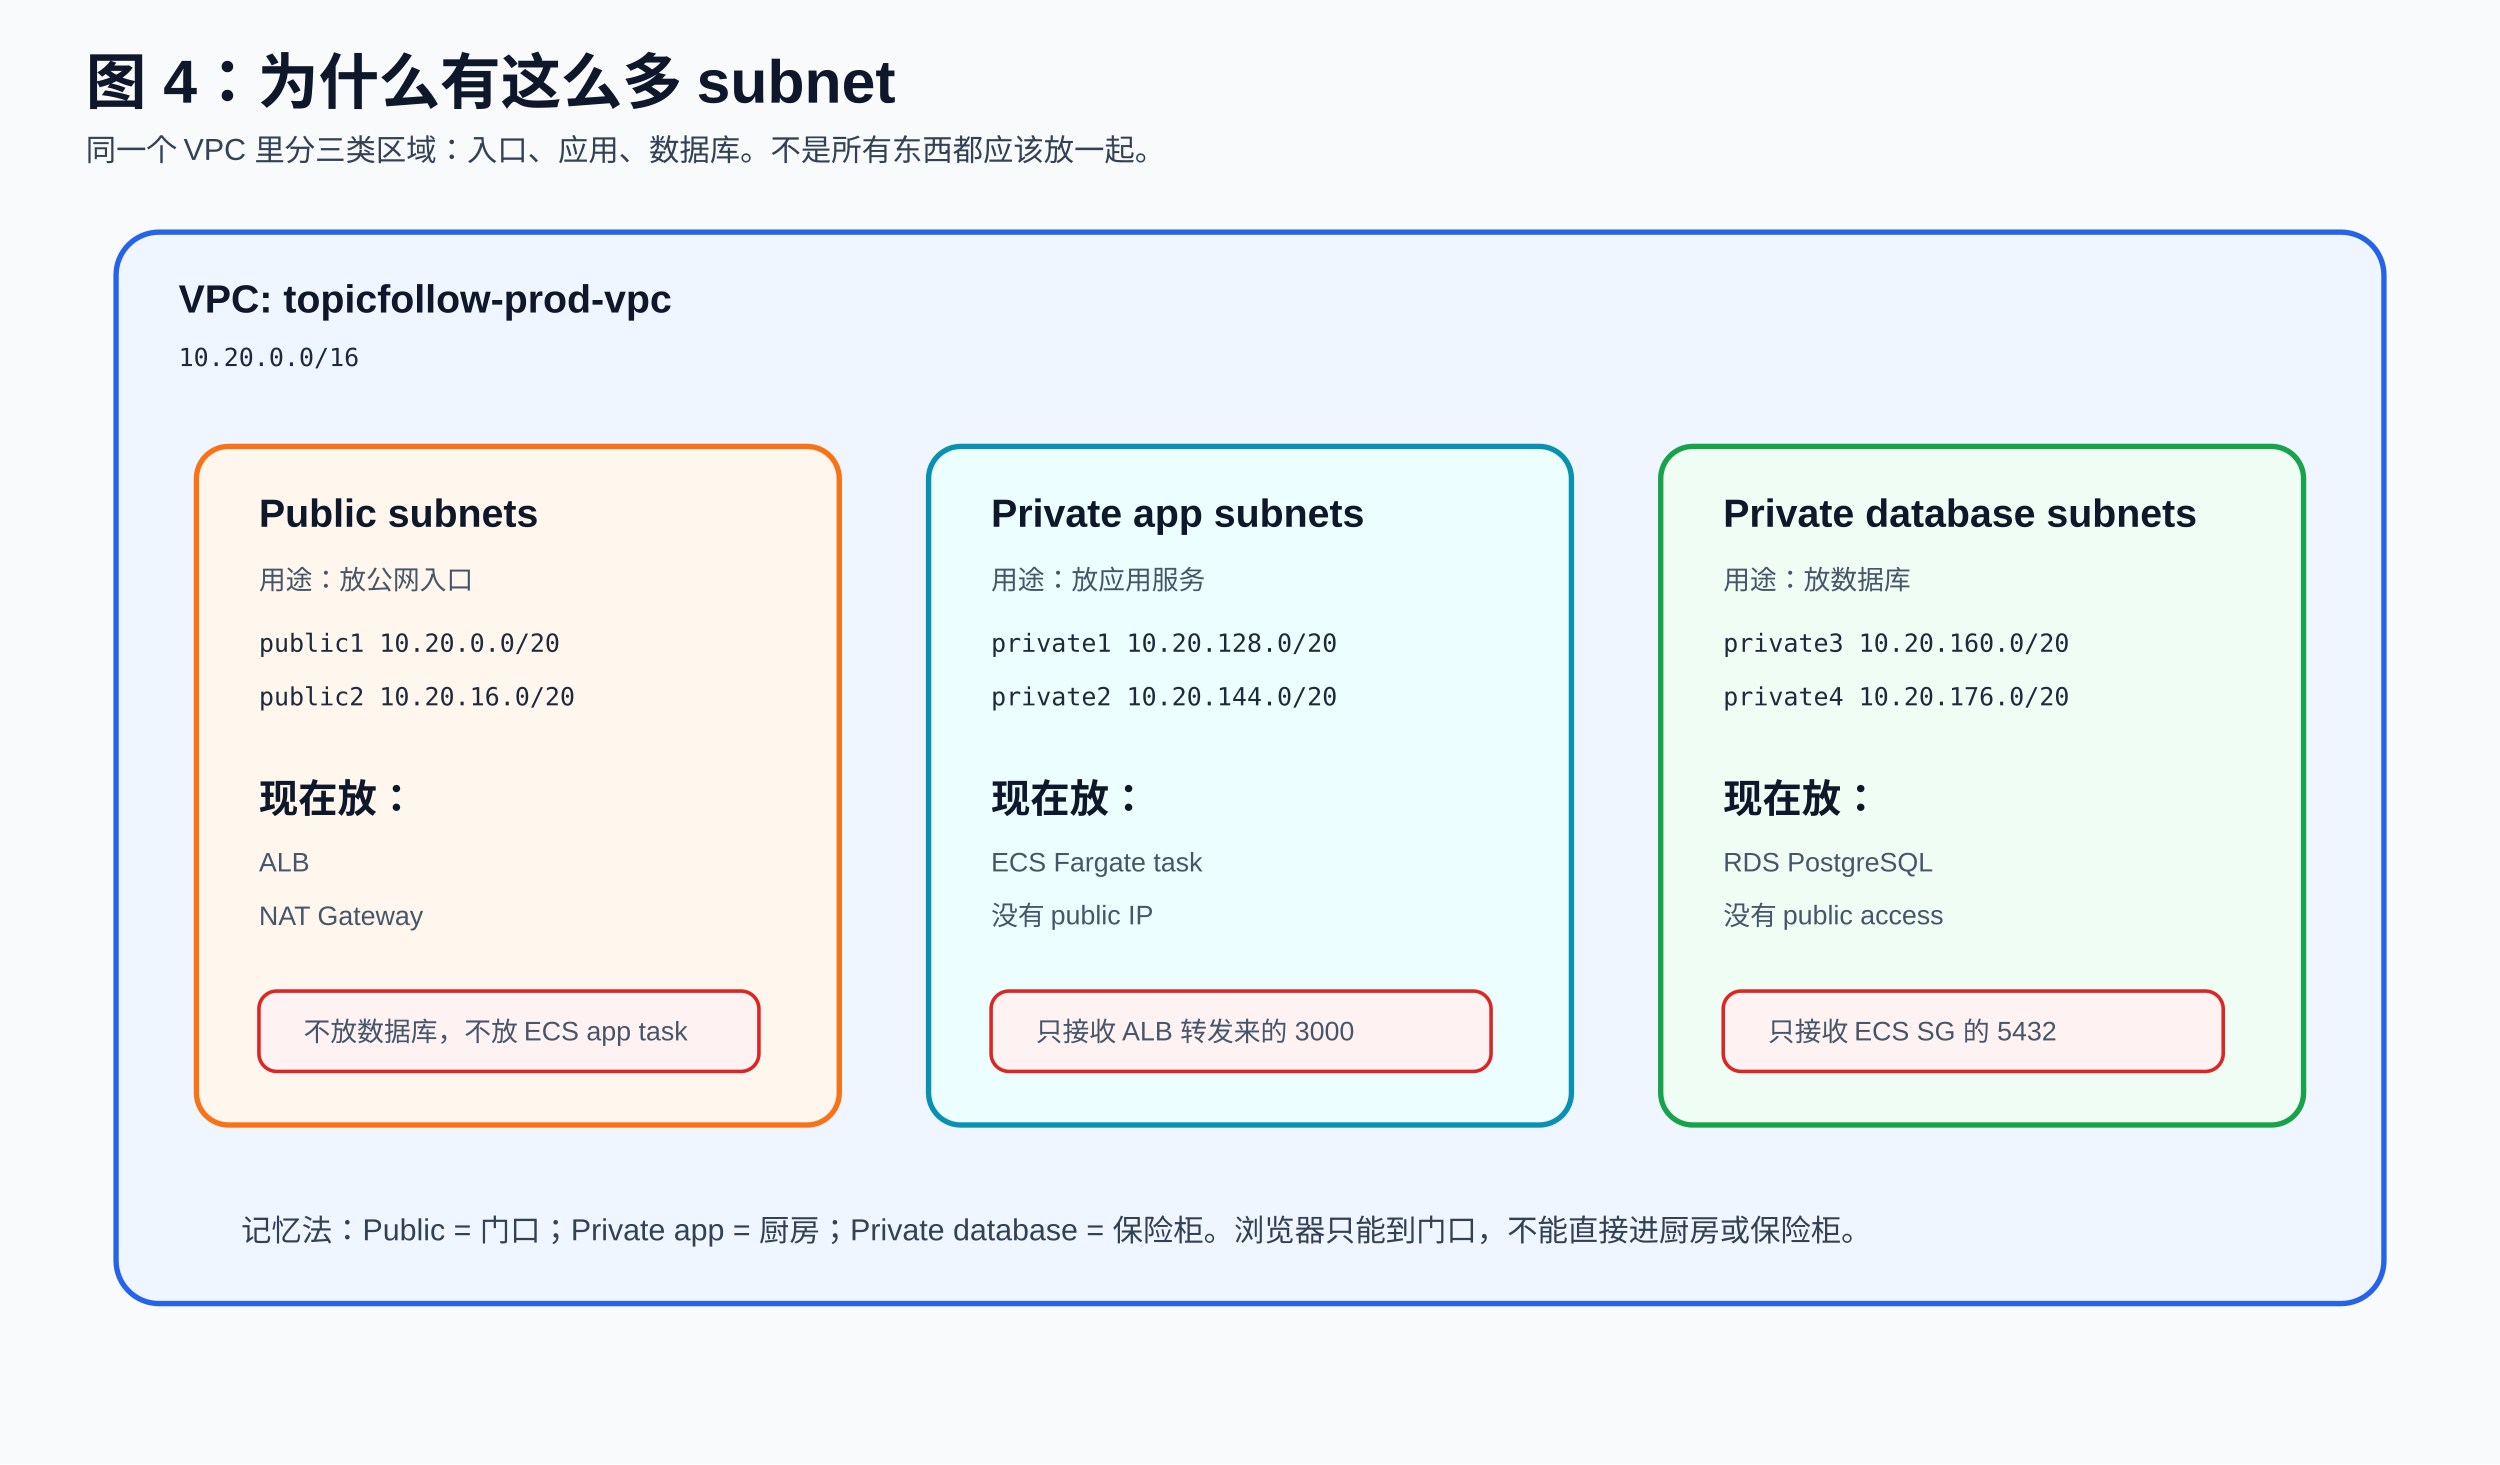
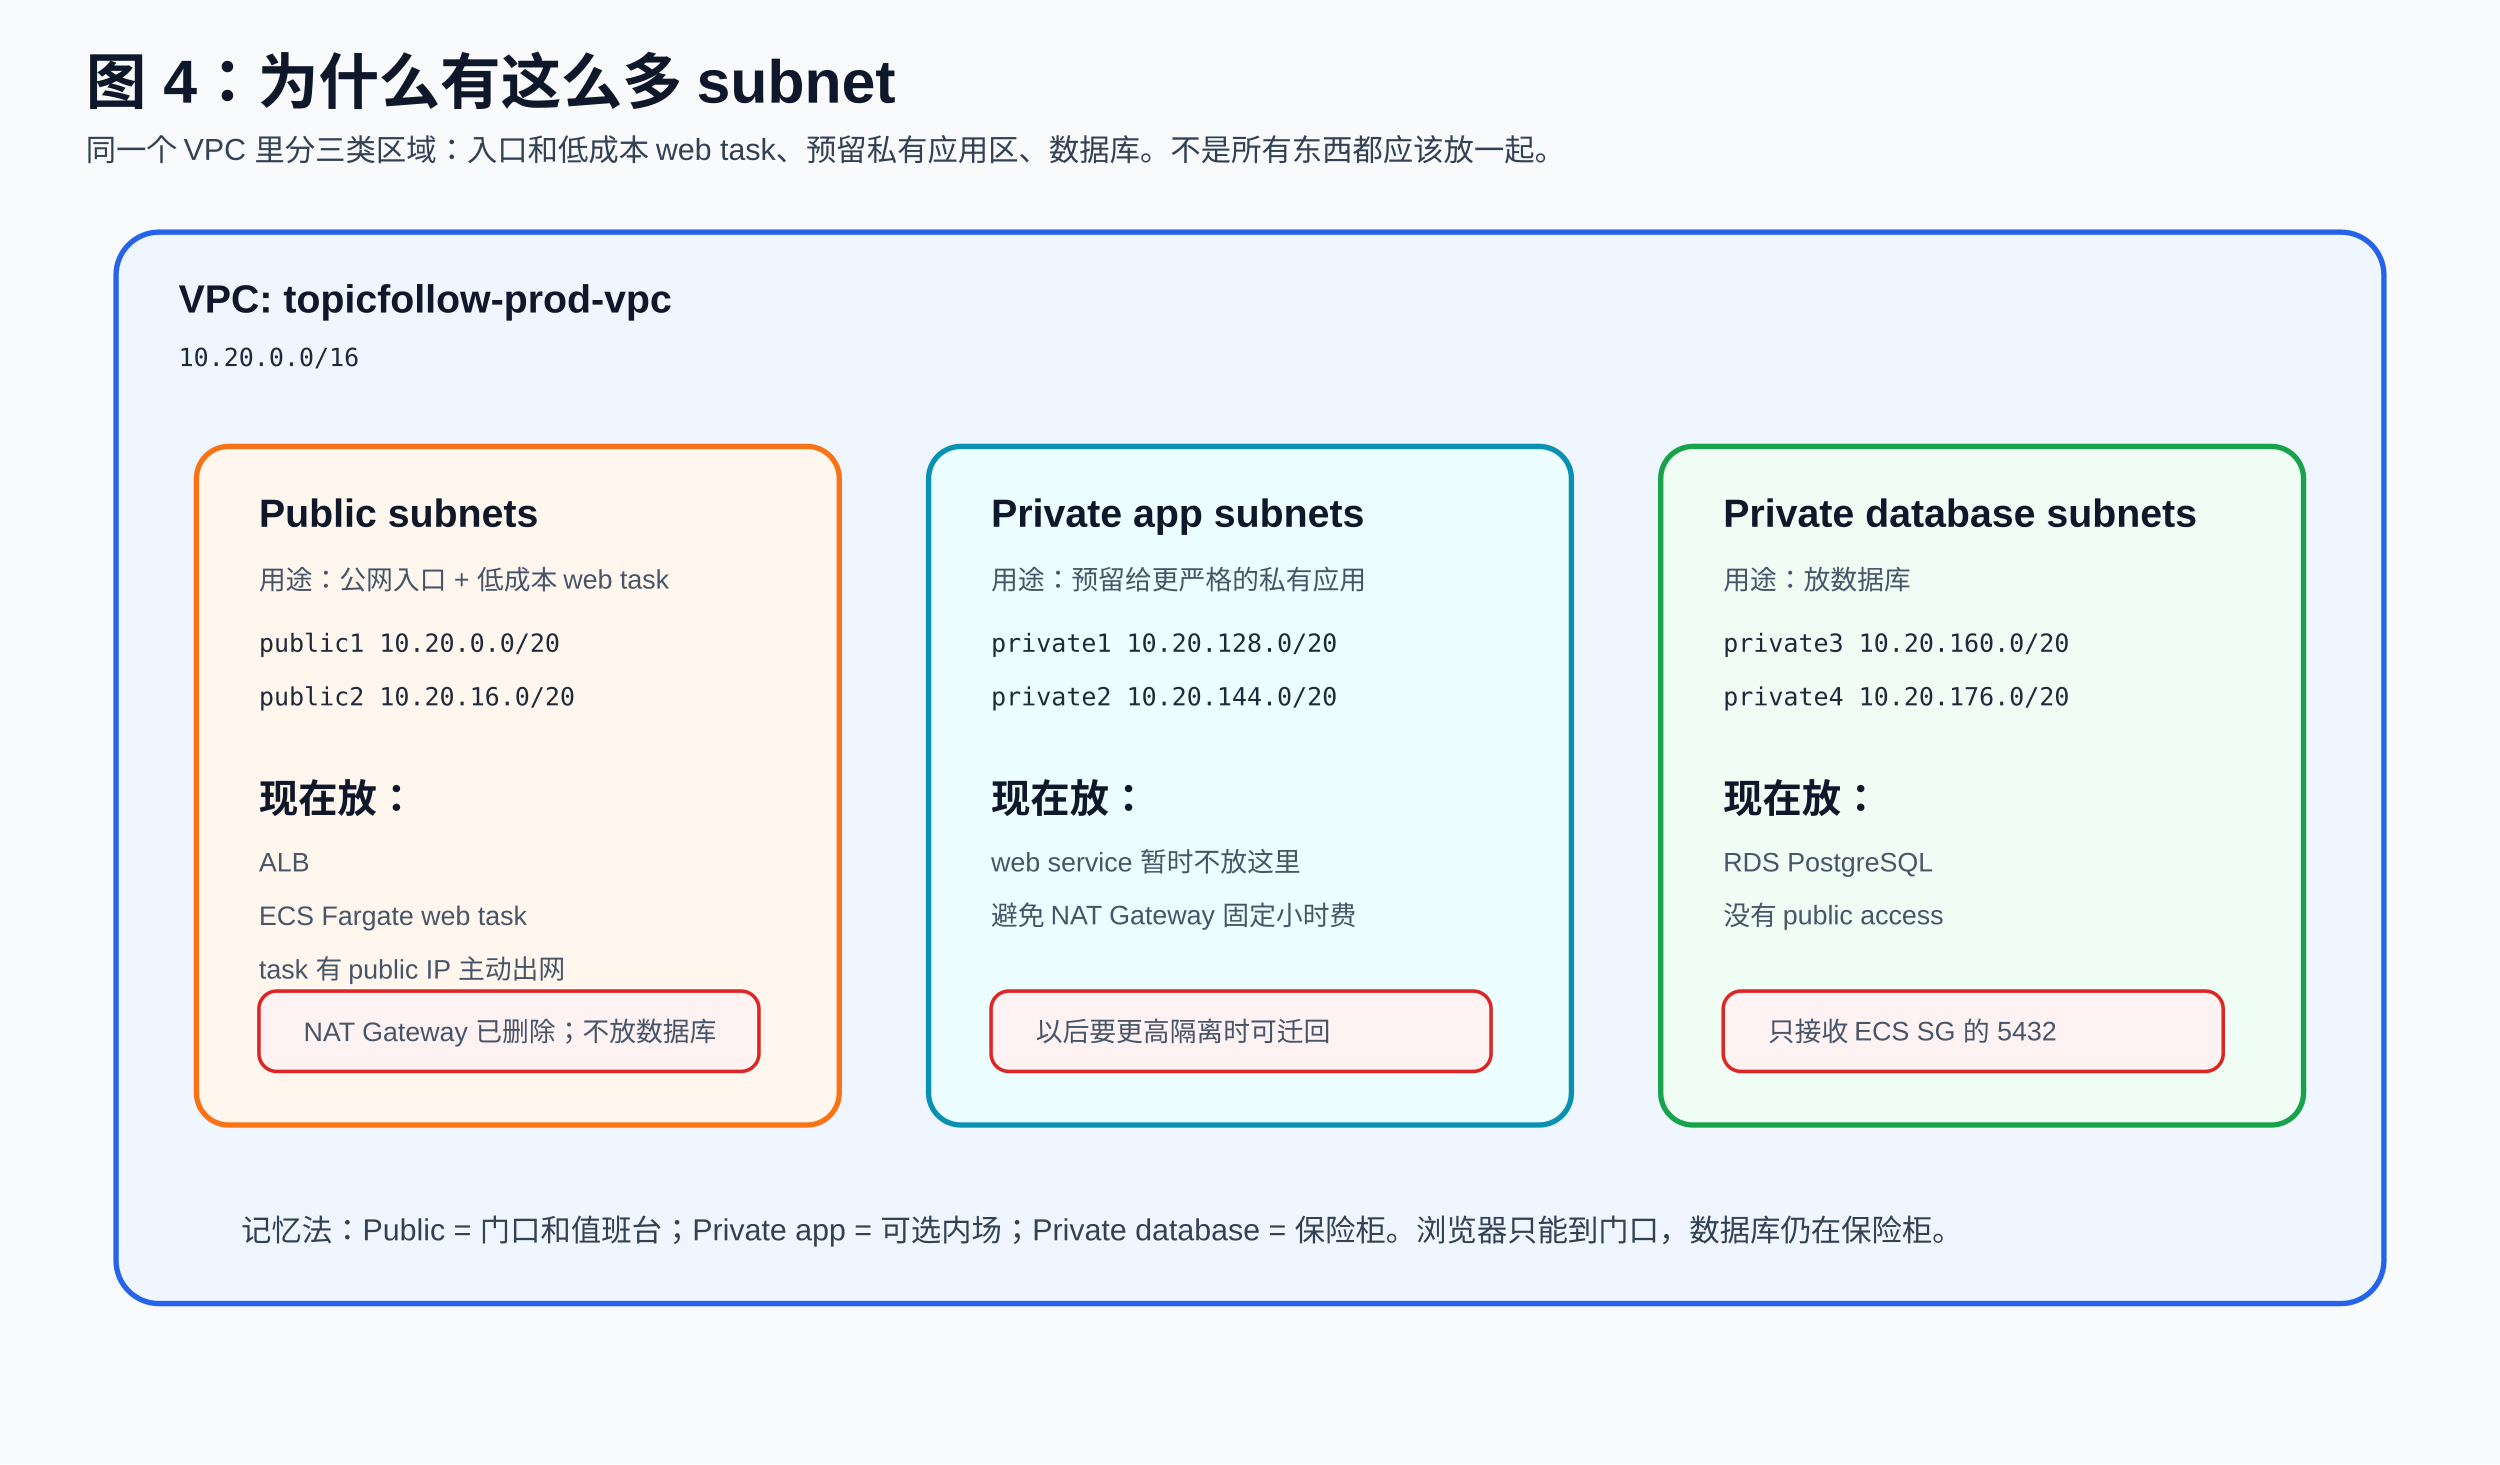
<svg xmlns="http://www.w3.org/2000/svg" width="1400" height="820" viewBox="0 0 1400 820" role="img" aria-labelledby="title desc">
  <defs>
    <style>
      .bg{fill:#f8fafc}.vpc{fill:#eff6ff;stroke:#2563eb;stroke-width:3}.pub{fill:#fff7ed;stroke:#f97316;stroke-width:3}
      .app{fill:#ecfeff;stroke:#0891b2;stroke-width:3}.db{fill:#f0fdf4;stroke:#16a34a;stroke-width:3}
      .title{font:700 34px Arial,sans-serif;fill:#0f172a}.h{font:700 22px Arial,sans-serif;fill:#0f172a}
      .t{font:17px Arial,sans-serif;fill:#334155}.s{font:15px Arial,sans-serif;fill:#475569}.m{font:14px Consolas,monospace;fill:#1e293b}
      .no{fill:#fef2f2;stroke:#dc2626;stroke-width:2}
    </style>
  </defs>
  <rect class="bg" width="1400" height="820" />
  <text class="title" x="48" y="58">图 4：为什么有这么多 subnet</text>
-   <text class="t" x="48" y="90">同一个 VPC 里分三类区域：入口、应用、数据库。不是所有东西都应该放一起。</text>
+   <text class="t" x="48" y="90">同一个 VPC 里分三类区域：入口和低成本 web task、预留私有应用区、数据库。不是所有东西都应该放一起。</text>
  <rect class="vpc" x="65" y="130" width="1270" height="600" rx="24" />
  <text class="h" x="100" y="175">VPC: topicfollow-prod-vpc</text>
  <text class="m" x="100" y="205">10.20.0.0/16</text>
  <rect class="pub" x="110" y="250" width="360" height="380" rx="18" />
  <text class="h" x="145" y="295">Public subnets</text>
-   <text class="s" x="145" y="330">用途：放公网入口</text>
+   <text class="s" x="145" y="330">用途：公网入口 + 低成本 web task</text>
  <text class="m" x="145" y="365">public1 10.20.0.0/20</text>
  <text class="m" x="145" y="395">public2 10.20.16.0/20</text>
  <text class="h" x="145" y="455">现在放：</text>
  <text class="s" x="145" y="488">ALB</text>
-   <text class="s" x="145" y="518">NAT Gateway</text>
+   <text class="s" x="145" y="518">ECS Fargate web task</text>
+   <text class="s" x="145" y="548">task 有 public IP 主动出网</text>
  <rect class="no" x="145" y="555" width="280" height="45" rx="10" />
-   <text class="s" x="170" y="583">不放数据库，不放 ECS app task</text>
+   <text class="s" x="170" y="583">NAT Gateway 已删除；不放数据库</text>
  <rect class="app" x="520" y="250" width="360" height="380" rx="18" />
  <text class="h" x="555" y="295">Private app subnets</text>
-   <text class="s" x="555" y="330">用途：放应用服务</text>
+   <text class="s" x="555" y="330">用途：预留给更严格的私有应用</text>
  <text class="m" x="555" y="365">private1 10.20.128.0/20</text>
  <text class="m" x="555" y="395">private2 10.20.144.0/20</text>
  <text class="h" x="555" y="455">现在放：</text>
-   <text class="s" x="555" y="488">ECS Fargate task</text>
-   <text class="s" x="555" y="518">没有 public IP</text>
+   <text class="s" x="555" y="488">web service 暂时不放这里</text>
+   <text class="s" x="555" y="518">避免 NAT Gateway 固定小时费</text>
  <rect class="no" x="555" y="555" width="280" height="45" rx="10" />
-   <text class="s" x="580" y="583">只接收 ALB 转发来的 3000</text>
+   <text class="s" x="580" y="583">以后要更高隔离时可迁回</text>
  <rect class="db" x="930" y="250" width="360" height="380" rx="18" />
  <text class="h" x="965" y="295">Private database subnets</text>
  <text class="s" x="965" y="330">用途：放数据库</text>
  <text class="m" x="965" y="365">private3 10.20.160.0/20</text>
  <text class="m" x="965" y="395">private4 10.20.176.0/20</text>
  <text class="h" x="965" y="455">现在放：</text>
  <text class="s" x="965" y="488">RDS PostgreSQL</text>
  <text class="s" x="965" y="518">没有 public access</text>
  <rect class="no" x="965" y="555" width="280" height="45" rx="10" />
  <text class="s" x="990" y="583">只接收 ECS SG 的 5432</text>
-   <text class="t" x="135" y="695">记忆法：Public = 门口；Private app = 厨房；Private database = 保险柜。浏览器只能到门口，不能直接进厨房或保险柜。</text>
+   <text class="t" x="135" y="695">记忆法：Public = 门口和值班台；Private app = 可选内场；Private database = 保险柜。浏览器只能到门口，数据库仍在保险柜。</text>
</svg>
